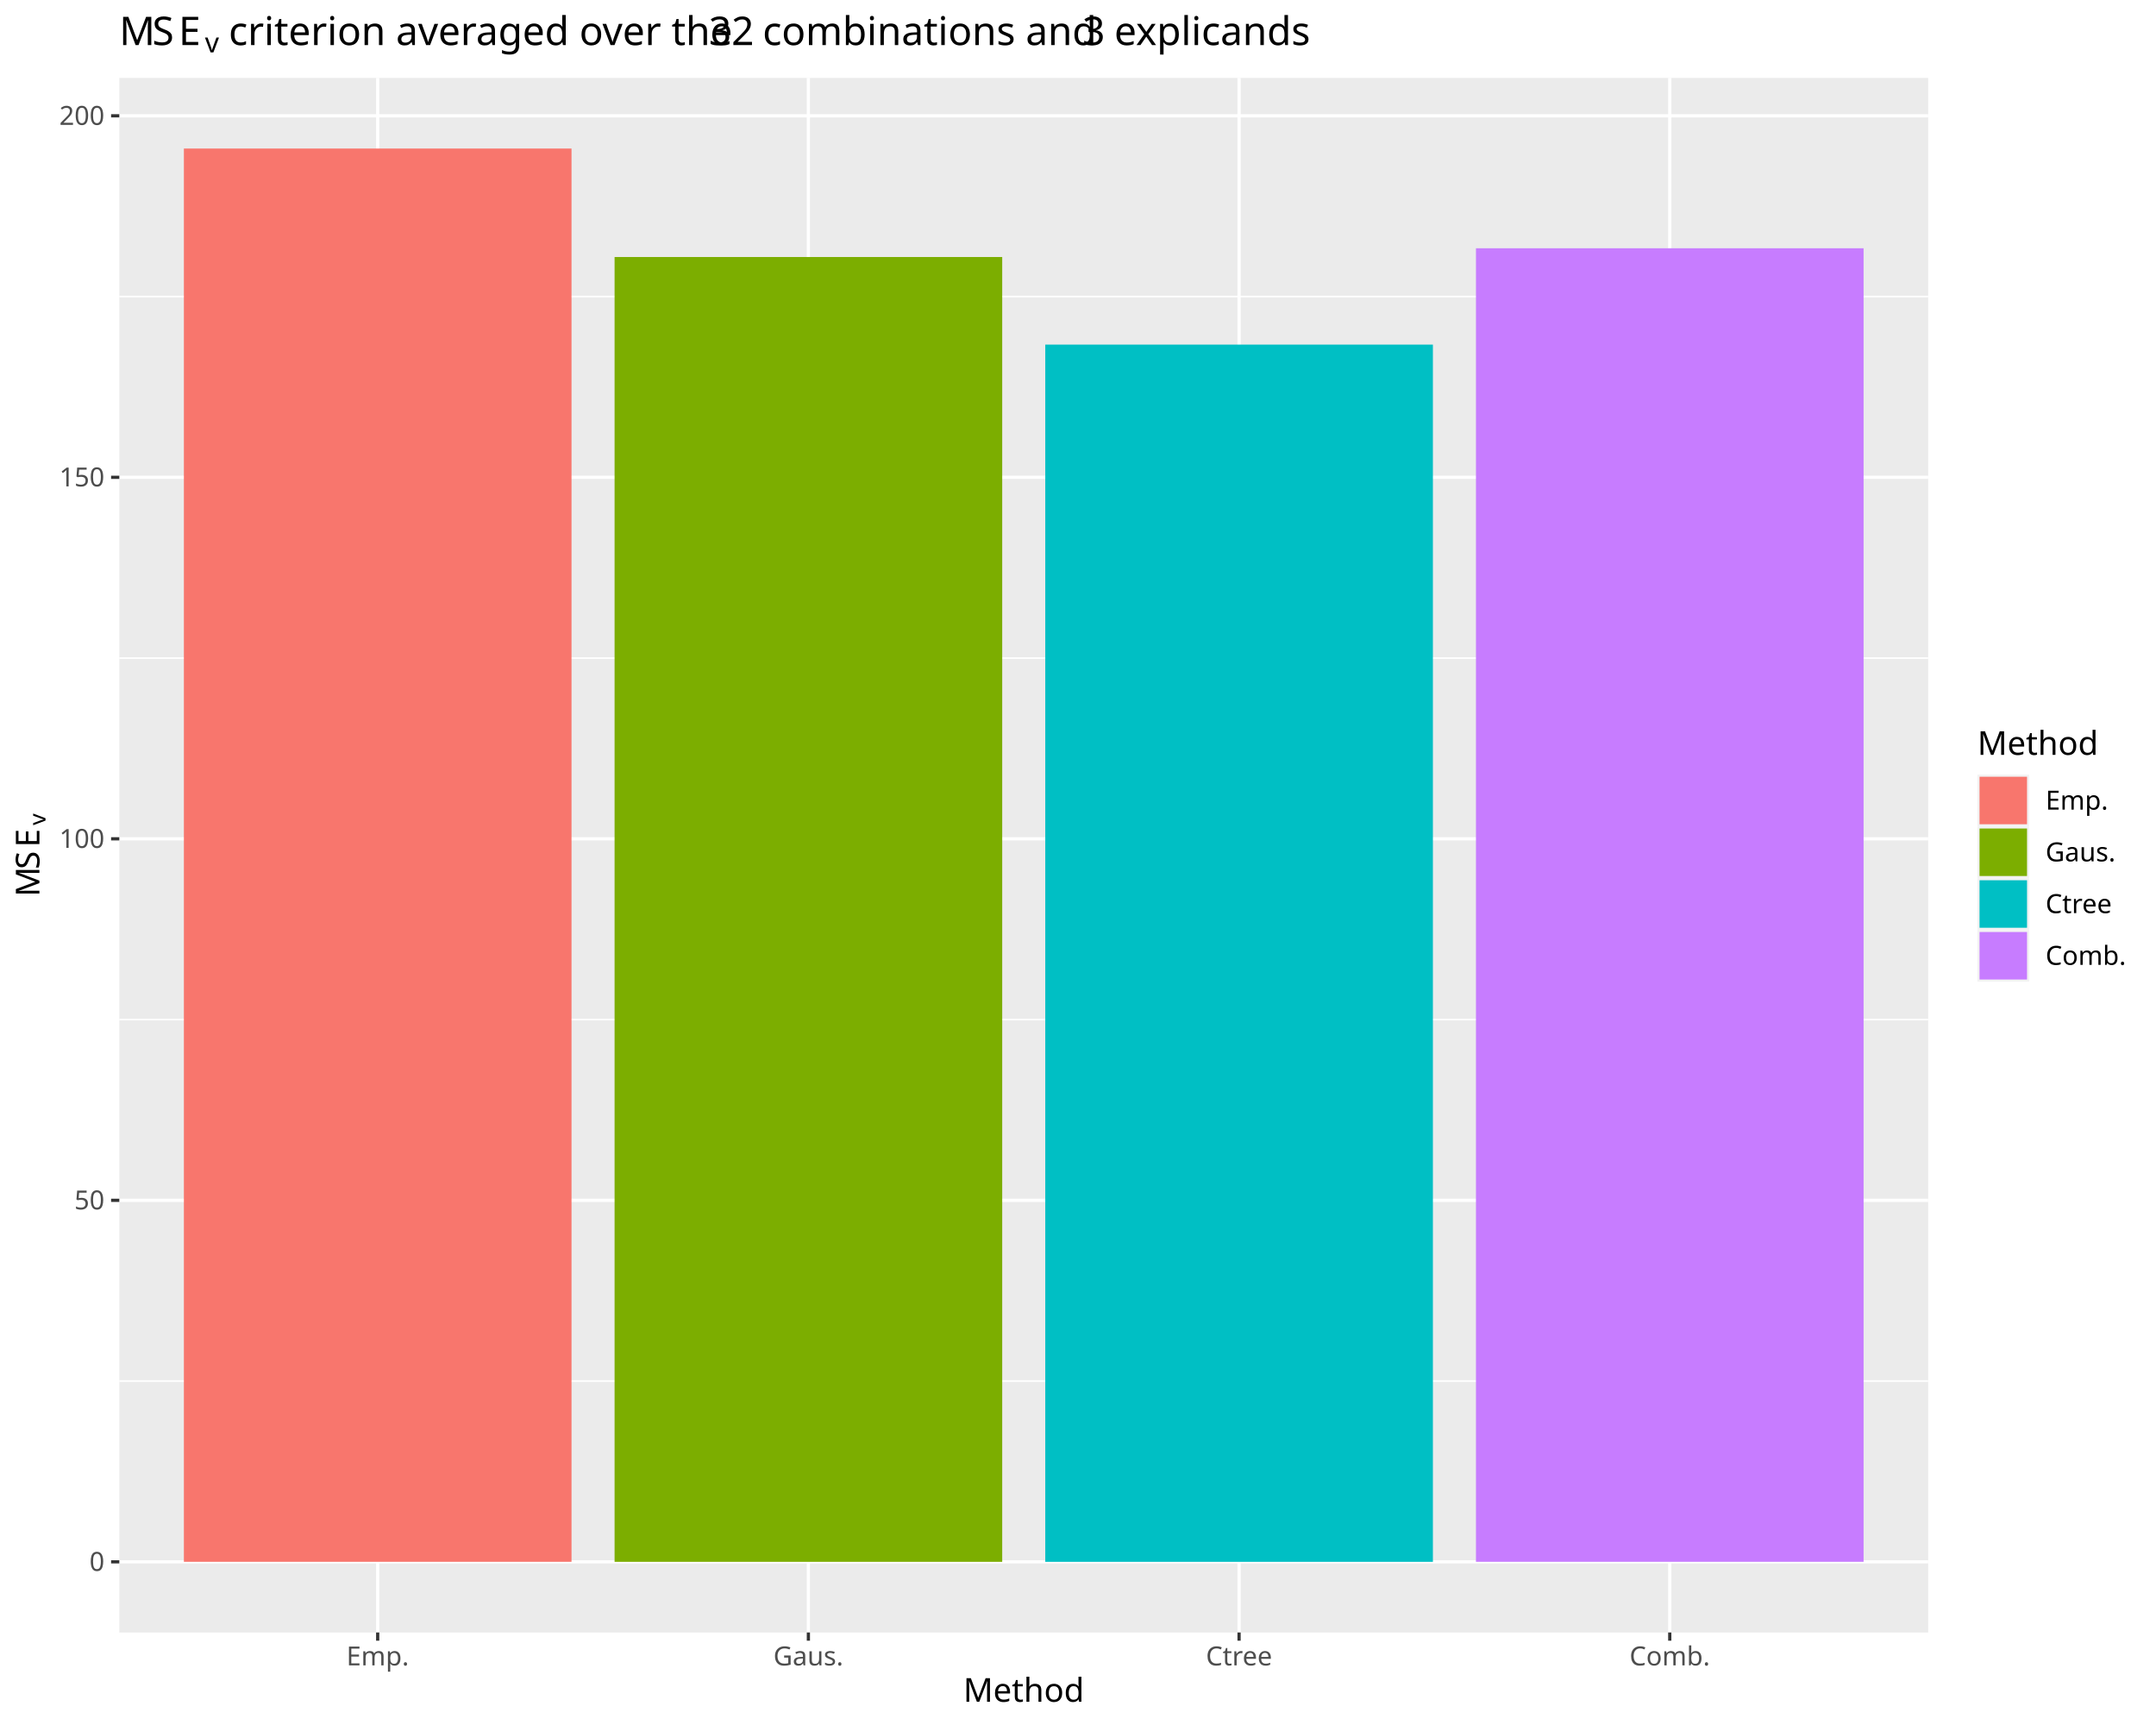
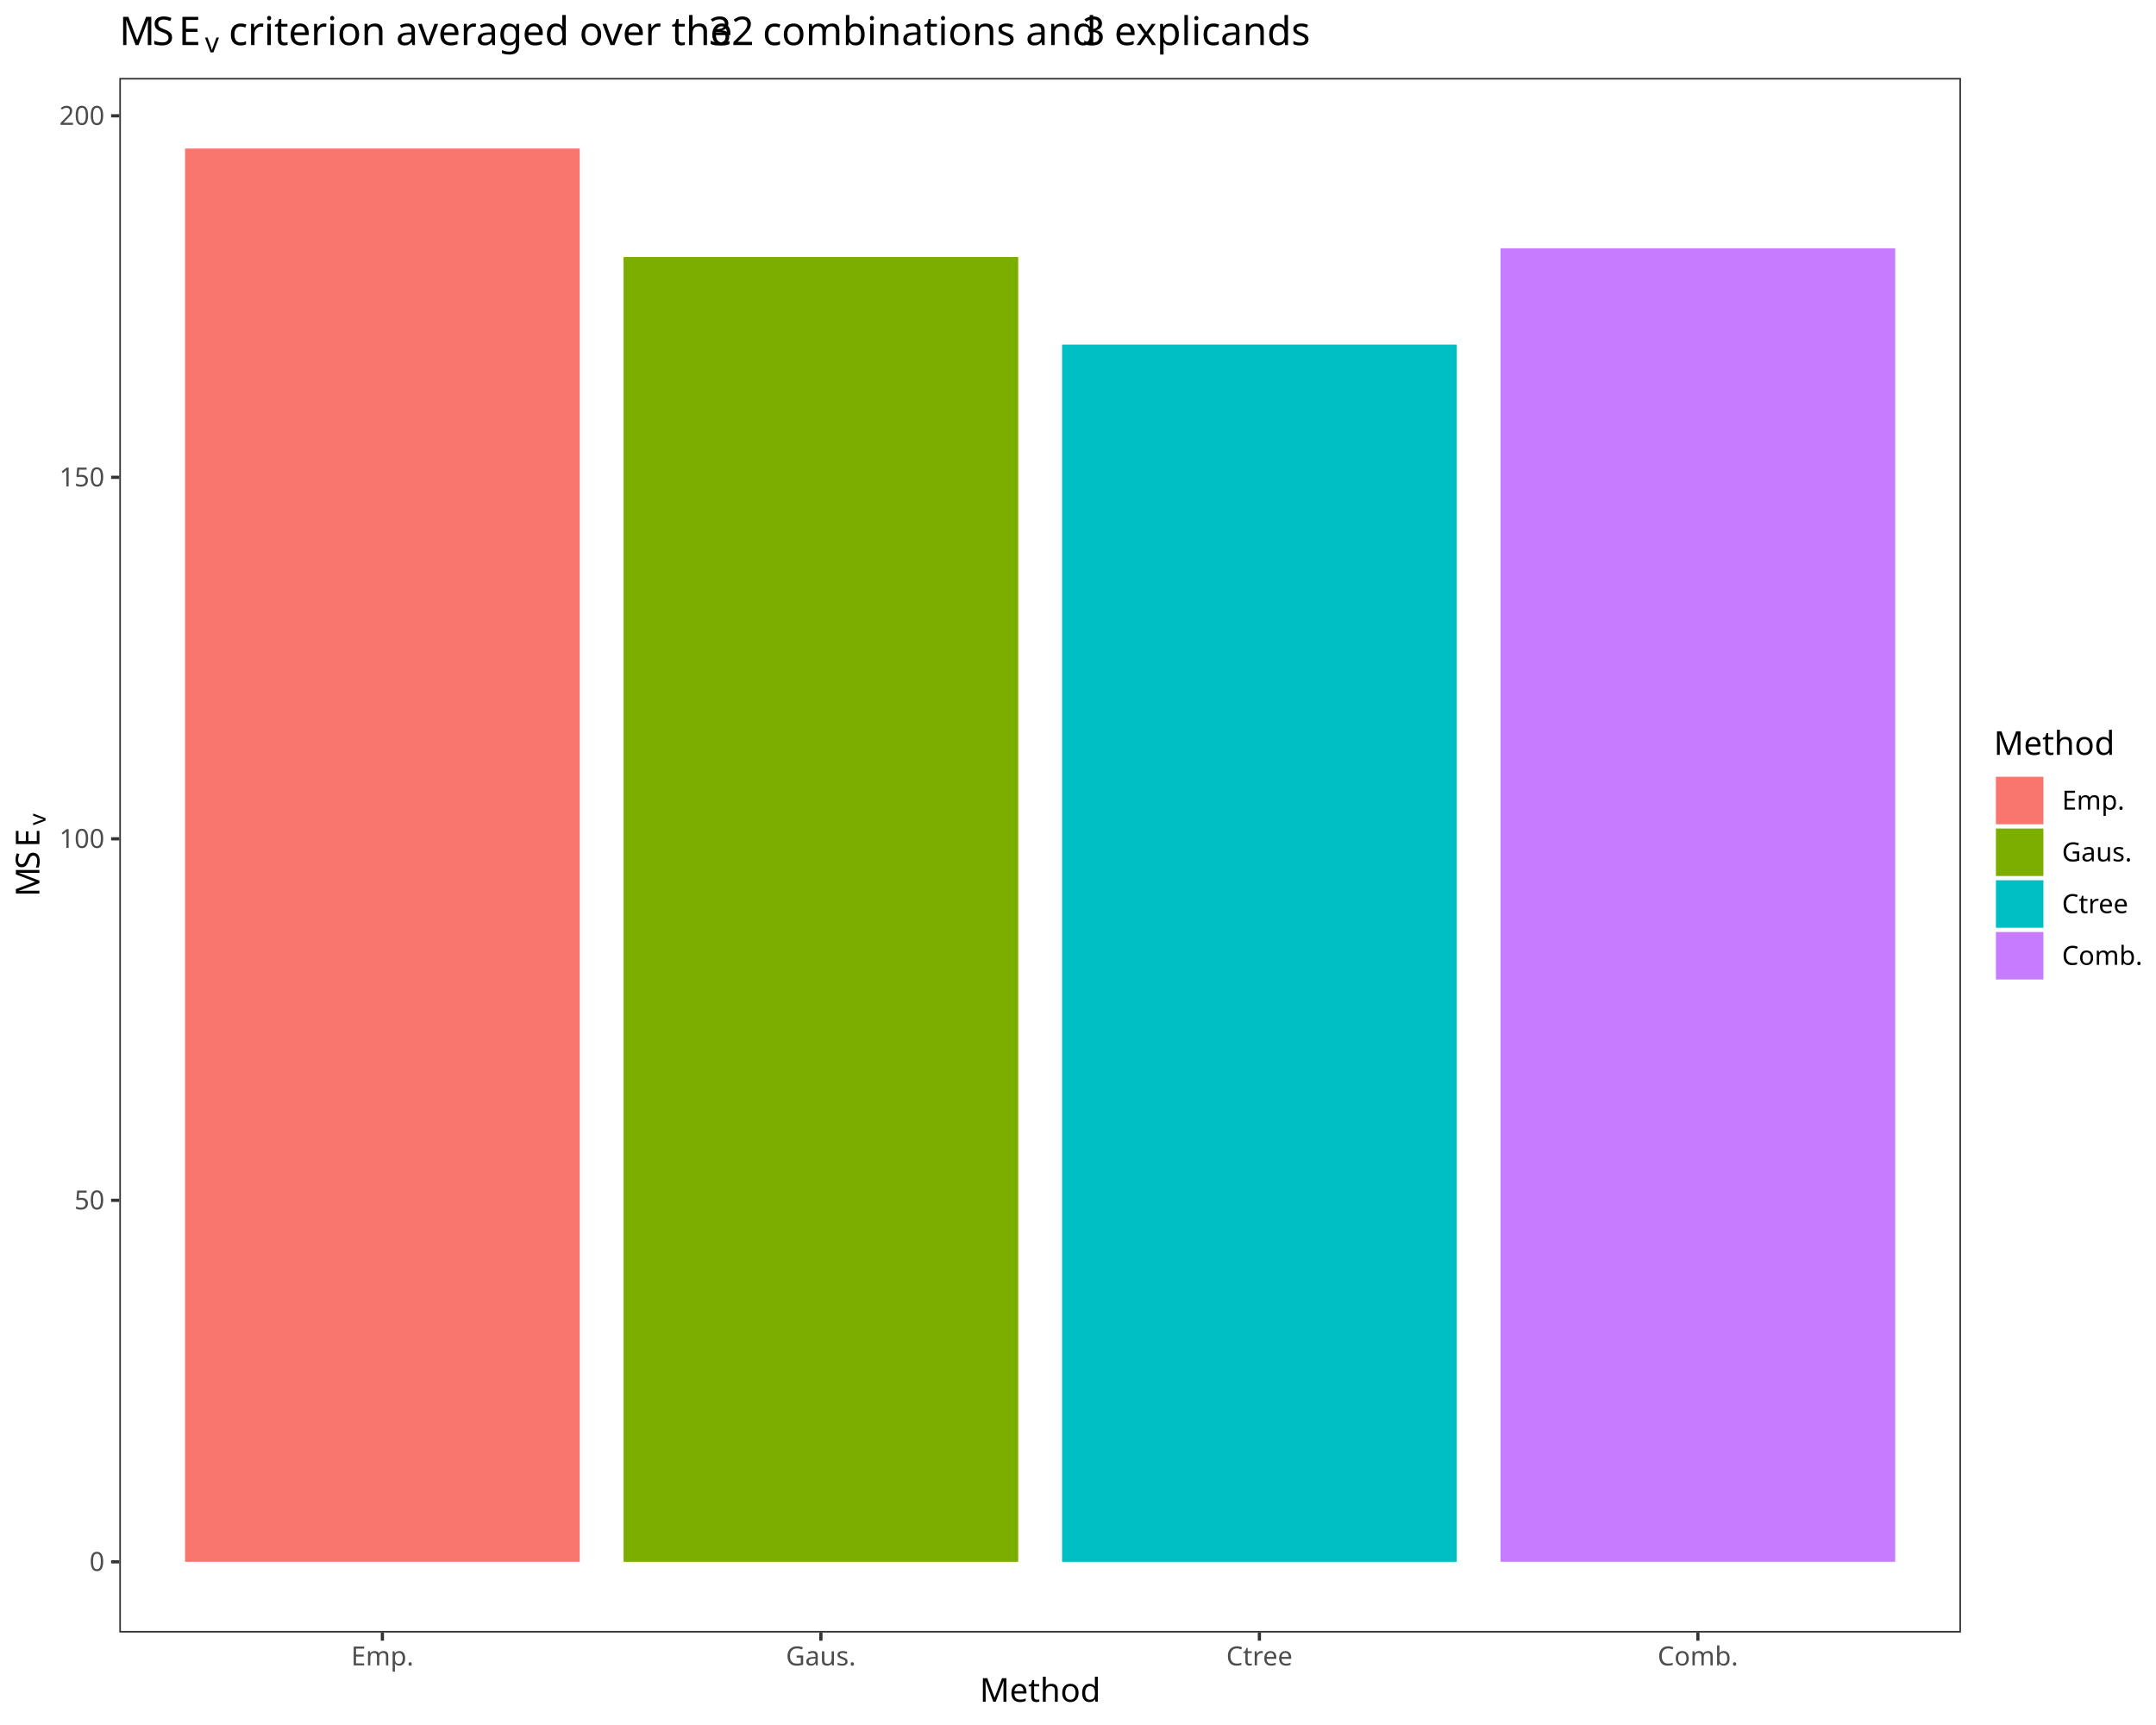
<svg xmlns="http://www.w3.org/2000/svg" class="svglite" data-engine-version="2.0" width="720.00pt" height="576.00pt" viewBox="0 0 720.00 576.00">
  <defs>
    <style type="text/css">
    .svglite line, .svglite polyline, .svglite polygon, .svglite path, .svglite rect, .svglite circle {
      fill: none;
      stroke: #000000;
      stroke-linecap: round;
      stroke-linejoin: round;
      stroke-miterlimit: 10.00;
    }
  </style>
  </defs>
  <rect width="100%" height="100%" style="stroke: none; fill: #FFFFFF;" />
  <defs>
    <clipPath id="cpMC4wMHw3MjAuMDB8MC4wMHw1NzYuMDA=">
      <rect x="0.00" y="0.00" width="720.00" height="576.00" />
    </clipPath>
  </defs>
  <g clip-path="url(#cpMC4wMHw3MjAuMDB8MC4wMHw1NzYuMDA=)">
-     <rect x="-0" y="0.00" width="720.00" height="576.00" style="stroke-width: 1.07; stroke: #FFFFFF; fill: #FFFFFF;" />
+     <rect x="0.00" y="0.00" width="720.00" height="576.00" style="stroke-width: 1.07; stroke: #FFFFFF; fill: #FFFFFF;" />
  </g>
  <defs>
-     <clipPath id="cpMzkuODR8NjQzLjkyfDI2LjAxfDU0NS4xMQ==">
-       <rect x="39.84" y="26.01" width="604.08" height="519.11" />
+     <clipPath id="cpMzkuODR8NjU0Ljg4fDI2LjAxfDU0NS4xMQ==">
+       <rect x="39.84" y="26.01" width="615.04" height="519.11" />
    </clipPath>
  </defs>
-   <g clip-path="url(#cpMzkuODR8NjQzLjkyfDI2LjAxfDU0NS4xMQ==)">
-     <rect x="39.84" y="26.01" width="604.08" height="519.11" style="stroke-width: 1.07; stroke: none; fill: #EBEBEB;" />
-     <polyline points="39.84,461.16 643.92,461.16 " style="stroke-width: 0.53; stroke: #FFFFFF; stroke-linecap: butt;" />
-     <polyline points="39.84,340.45 643.92,340.45 " style="stroke-width: 0.53; stroke: #FFFFFF; stroke-linecap: butt;" />
-     <polyline points="39.84,219.74 643.92,219.74 " style="stroke-width: 0.53; stroke: #FFFFFF; stroke-linecap: butt;" />
-     <polyline points="39.84,99.02 643.92,99.02 " style="stroke-width: 0.53; stroke: #FFFFFF; stroke-linecap: butt;" />
-     <polyline points="39.84,521.52 643.92,521.52 " style="stroke-width: 1.07; stroke: #FFFFFF; stroke-linecap: butt;" />
-     <polyline points="39.84,400.80 643.92,400.80 " style="stroke-width: 1.07; stroke: #FFFFFF; stroke-linecap: butt;" />
-     <polyline points="39.84,280.09 643.92,280.09 " style="stroke-width: 1.07; stroke: #FFFFFF; stroke-linecap: butt;" />
-     <polyline points="39.84,159.38 643.92,159.38 " style="stroke-width: 1.07; stroke: #FFFFFF; stroke-linecap: butt;" />
-     <polyline points="39.84,38.67 643.92,38.67 " style="stroke-width: 1.07; stroke: #FFFFFF; stroke-linecap: butt;" />
-     <polyline points="126.13,545.11 126.13,26.01 " style="stroke-width: 1.07; stroke: #FFFFFF; stroke-linecap: butt;" />
-     <polyline points="269.96,545.11 269.96,26.01 " style="stroke-width: 1.07; stroke: #FFFFFF; stroke-linecap: butt;" />
-     <polyline points="413.79,545.11 413.79,26.01 " style="stroke-width: 1.07; stroke: #FFFFFF; stroke-linecap: butt;" />
-     <polyline points="557.62,545.11 557.62,26.01 " style="stroke-width: 1.07; stroke: #FFFFFF; stroke-linecap: butt;" />
-     <rect x="61.41" y="49.60" width="129.45" height="471.91" style="stroke-width: 1.07; stroke: none; stroke-linecap: butt; stroke-linejoin: miter; fill: #F8766D;" />
-     <rect x="205.24" y="85.82" width="129.45" height="435.70" style="stroke-width: 1.07; stroke: none; stroke-linecap: butt; stroke-linejoin: miter; fill: #7CAE00;" />
-     <rect x="349.07" y="115.07" width="129.45" height="406.45" style="stroke-width: 1.07; stroke: none; stroke-linecap: butt; stroke-linejoin: miter; fill: #00BFC4;" />
-     <rect x="492.90" y="82.90" width="129.45" height="438.61" style="stroke-width: 1.07; stroke: none; stroke-linecap: butt; stroke-linejoin: miter; fill: #C77CFF;" />
+   <g clip-path="url(#cpMzkuODR8NjU0Ljg4fDI2LjAxfDU0NS4xMQ==)">
+     <rect x="39.84" y="26.01" width="615.04" height="519.11" style="stroke-width: 1.07; stroke: none; fill: #FFFFFF;" />
+     <rect x="61.80" y="49.60" width="131.79" height="471.91" style="stroke-width: 1.07; stroke: none; stroke-linecap: butt; stroke-linejoin: miter; fill: #F8766D;" />
+     <rect x="208.24" y="85.82" width="131.79" height="435.70" style="stroke-width: 1.07; stroke: none; stroke-linecap: butt; stroke-linejoin: miter; fill: #7CAE00;" />
+     <rect x="354.68" y="115.07" width="131.79" height="406.45" style="stroke-width: 1.07; stroke: none; stroke-linecap: butt; stroke-linejoin: miter; fill: #00BFC4;" />
+     <rect x="501.12" y="82.90" width="131.79" height="438.61" style="stroke-width: 1.07; stroke: none; stroke-linecap: butt; stroke-linejoin: miter; fill: #C77CFF;" />
+     <rect x="39.84" y="26.01" width="615.04" height="519.11" style="stroke-width: 1.07; stroke: #333333;" />
  </g>
  <g clip-path="url(#cpMC4wMHw3MjAuMDB8MC4wMHw1NzYuMDA=)">
    <text x="34.90" y="524.54" text-anchor="end" style="font-size: 8.80px; fill: #4D4D4D; font-family: sans;" textLength="4.89px" lengthAdjust="spacingAndGlyphs">0</text>
    <text x="34.90" y="403.83" text-anchor="end" style="font-size: 8.80px; fill: #4D4D4D; font-family: sans;" textLength="9.79px" lengthAdjust="spacingAndGlyphs">50</text>
    <text x="34.90" y="283.12" text-anchor="end" style="font-size: 8.80px; fill: #4D4D4D; font-family: sans;" textLength="14.68px" lengthAdjust="spacingAndGlyphs">100</text>
    <text x="34.90" y="162.41" text-anchor="end" style="font-size: 8.80px; fill: #4D4D4D; font-family: sans;" textLength="14.68px" lengthAdjust="spacingAndGlyphs">150</text>
    <text x="34.90" y="41.70" text-anchor="end" style="font-size: 8.80px; fill: #4D4D4D; font-family: sans;" textLength="14.68px" lengthAdjust="spacingAndGlyphs">200</text>
    <polyline points="37.10,521.52 39.84,521.52 " style="stroke-width: 1.07; stroke: #333333; stroke-linecap: butt;" />
    <polyline points="37.10,400.80 39.84,400.80 " style="stroke-width: 1.07; stroke: #333333; stroke-linecap: butt;" />
    <polyline points="37.10,280.09 39.84,280.09 " style="stroke-width: 1.07; stroke: #333333; stroke-linecap: butt;" />
    <polyline points="37.10,159.38 39.84,159.38 " style="stroke-width: 1.07; stroke: #333333; stroke-linecap: butt;" />
    <polyline points="37.10,38.67 39.84,38.67 " style="stroke-width: 1.07; stroke: #333333; stroke-linecap: butt;" />
-     <polyline points="126.13,547.85 126.13,545.11 " style="stroke-width: 1.07; stroke: #333333; stroke-linecap: butt;" />
-     <polyline points="269.96,547.85 269.96,545.11 " style="stroke-width: 1.07; stroke: #333333; stroke-linecap: butt;" />
-     <polyline points="413.79,547.85 413.79,545.11 " style="stroke-width: 1.07; stroke: #333333; stroke-linecap: butt;" />
-     <polyline points="557.62,547.85 557.62,545.11 " style="stroke-width: 1.07; stroke: #333333; stroke-linecap: butt;" />
-     <text x="126.13" y="556.10" text-anchor="middle" style="font-size: 8.80px; fill: #4D4D4D; font-family: sans;" textLength="20.54px" lengthAdjust="spacingAndGlyphs">Emp.</text>
-     <text x="269.96" y="556.10" text-anchor="middle" style="font-size: 8.80px; fill: #4D4D4D; font-family: sans;" textLength="23.49px" lengthAdjust="spacingAndGlyphs">Gaus.</text>
-     <text x="413.79" y="556.10" text-anchor="middle" style="font-size: 8.80px; fill: #4D4D4D; font-family: sans;" textLength="21.52px" lengthAdjust="spacingAndGlyphs">Ctree</text>
-     <text x="557.62" y="556.10" text-anchor="middle" style="font-size: 8.80px; fill: #4D4D4D; font-family: sans;" textLength="25.92px" lengthAdjust="spacingAndGlyphs">Comb.</text>
-     <text x="341.88" y="568.24" text-anchor="middle" style="font-size: 11.00px; font-family: sans;" textLength="36.70px" lengthAdjust="spacingAndGlyphs">Method</text>
+     <polyline points="127.70,547.85 127.70,545.11 " style="stroke-width: 1.07; stroke: #333333; stroke-linecap: butt;" />
+     <polyline points="274.14,547.85 274.14,545.11 " style="stroke-width: 1.07; stroke: #333333; stroke-linecap: butt;" />
+     <polyline points="420.58,547.85 420.58,545.11 " style="stroke-width: 1.07; stroke: #333333; stroke-linecap: butt;" />
+     <polyline points="567.01,547.85 567.01,545.11 " style="stroke-width: 1.07; stroke: #333333; stroke-linecap: butt;" />
+     <text x="127.70" y="556.10" text-anchor="middle" style="font-size: 8.80px; fill: #4D4D4D; font-family: sans;" textLength="20.54px" lengthAdjust="spacingAndGlyphs">Emp.</text>
+     <text x="274.14" y="556.10" text-anchor="middle" style="font-size: 8.80px; fill: #4D4D4D; font-family: sans;" textLength="23.49px" lengthAdjust="spacingAndGlyphs">Gaus.</text>
+     <text x="420.58" y="556.10" text-anchor="middle" style="font-size: 8.80px; fill: #4D4D4D; font-family: sans;" textLength="21.52px" lengthAdjust="spacingAndGlyphs">Ctree</text>
+     <text x="567.01" y="556.10" text-anchor="middle" style="font-size: 8.80px; fill: #4D4D4D; font-family: sans;" textLength="25.92px" lengthAdjust="spacingAndGlyphs">Comb.</text>
+     <text x="347.36" y="568.24" text-anchor="middle" style="font-size: 11.00px; font-family: sans;" textLength="36.70px" lengthAdjust="spacingAndGlyphs">Method</text>
    <text transform="translate(13.16,299.41) rotate(-90)" style="font-size: 11.00px; font-family: sans;" textLength="9.17px" lengthAdjust="spacingAndGlyphs">M</text>
    <text transform="translate(13.16,290.24) rotate(-90)" style="font-size: 11.00px; font-family: sans;" textLength="7.34px" lengthAdjust="spacingAndGlyphs">S</text>
    <text transform="translate(13.16,282.90) rotate(-90)" style="font-size: 11.00px; font-family: sans;" textLength="7.34px" lengthAdjust="spacingAndGlyphs">E</text>
    <text transform="translate(15.20,275.56) rotate(-90)" style="font-size: 7.70px; font-family: sans;" textLength="3.85px" lengthAdjust="spacingAndGlyphs">v</text>
-     <rect x="654.88" y="237.85" width="59.64" height="95.41" style="stroke-width: 1.07; stroke: none; fill: #FFFFFF;" />
-     <text x="660.36" y="252.05" style="font-size: 11.00px; font-family: sans;" textLength="36.70px" lengthAdjust="spacingAndGlyphs">Method</text>
-     <rect x="660.36" y="258.67" width="17.28" height="17.28" style="stroke-width: 1.07; stroke: none; fill: #F2F2F2;" />
-     <rect x="661.07" y="259.37" width="15.86" height="15.86" style="stroke-width: 1.07; stroke: none; stroke-linecap: butt; stroke-linejoin: miter; fill: #F8766D;" />
-     <rect x="660.36" y="275.95" width="17.28" height="17.28" style="stroke-width: 1.07; stroke: none; fill: #F2F2F2;" />
-     <rect x="661.07" y="276.65" width="15.86" height="15.86" style="stroke-width: 1.07; stroke: none; stroke-linecap: butt; stroke-linejoin: miter; fill: #7CAE00;" />
-     <rect x="660.36" y="293.23" width="17.28" height="17.28" style="stroke-width: 1.07; stroke: none; fill: #F2F2F2;" />
-     <rect x="661.07" y="293.93" width="15.86" height="15.86" style="stroke-width: 1.07; stroke: none; stroke-linecap: butt; stroke-linejoin: miter; fill: #00BFC4;" />
-     <rect x="660.36" y="310.51" width="17.28" height="17.28" style="stroke-width: 1.07; stroke: none; fill: #F2F2F2;" />
-     <rect x="661.07" y="311.21" width="15.86" height="15.86" style="stroke-width: 1.07; stroke: none; stroke-linecap: butt; stroke-linejoin: miter; fill: #C77CFF;" />
-     <text x="683.12" y="270.33" style="font-size: 8.80px; font-family: sans;" textLength="20.54px" lengthAdjust="spacingAndGlyphs">Emp.</text>
-     <text x="683.12" y="287.61" style="font-size: 8.80px; font-family: sans;" textLength="23.49px" lengthAdjust="spacingAndGlyphs">Gaus.</text>
-     <text x="683.12" y="304.89" style="font-size: 8.80px; font-family: sans;" textLength="21.52px" lengthAdjust="spacingAndGlyphs">Ctree</text>
-     <text x="683.12" y="322.17" style="font-size: 8.80px; font-family: sans;" textLength="25.92px" lengthAdjust="spacingAndGlyphs">Comb.</text>
+     <rect x="665.84" y="243.33" width="48.68" height="84.45" style="stroke-width: 1.07; stroke: none; fill: #FFFFFF;" />
+     <text x="665.84" y="252.05" style="font-size: 11.00px; font-family: sans;" textLength="36.70px" lengthAdjust="spacingAndGlyphs">Method</text>
+     <rect x="665.84" y="258.67" width="17.28" height="17.28" style="stroke-width: 1.07; stroke: none; fill: #FFFFFF;" />
+     <rect x="666.54" y="259.37" width="15.86" height="15.86" style="stroke-width: 1.07; stroke: none; stroke-linecap: butt; stroke-linejoin: miter; fill: #F8766D;" />
+     <rect x="665.84" y="275.95" width="17.28" height="17.28" style="stroke-width: 1.07; stroke: none; fill: #FFFFFF;" />
+     <rect x="666.54" y="276.65" width="15.86" height="15.86" style="stroke-width: 1.07; stroke: none; stroke-linecap: butt; stroke-linejoin: miter; fill: #7CAE00;" />
+     <rect x="665.84" y="293.23" width="17.28" height="17.28" style="stroke-width: 1.07; stroke: none; fill: #FFFFFF;" />
+     <rect x="666.54" y="293.93" width="15.86" height="15.86" style="stroke-width: 1.07; stroke: none; stroke-linecap: butt; stroke-linejoin: miter; fill: #00BFC4;" />
+     <rect x="665.84" y="310.51" width="17.28" height="17.28" style="stroke-width: 1.07; stroke: none; fill: #FFFFFF;" />
+     <rect x="666.54" y="311.21" width="15.86" height="15.86" style="stroke-width: 1.07; stroke: none; stroke-linecap: butt; stroke-linejoin: miter; fill: #C77CFF;" />
+     <text x="688.60" y="270.33" style="font-size: 8.80px; font-family: sans;" textLength="20.54px" lengthAdjust="spacingAndGlyphs">Emp.</text>
+     <text x="688.60" y="287.61" style="font-size: 8.80px; font-family: sans;" textLength="23.49px" lengthAdjust="spacingAndGlyphs">Gaus.</text>
+     <text x="688.60" y="304.89" style="font-size: 8.80px; font-family: sans;" textLength="21.52px" lengthAdjust="spacingAndGlyphs">Ctree</text>
+     <text x="688.60" y="322.17" style="font-size: 8.80px; font-family: sans;" textLength="25.92px" lengthAdjust="spacingAndGlyphs">Comb.</text>
    <text x="39.84" y="15.05" style="font-size: 13.20px; font-family: sans;" textLength="11.00px" lengthAdjust="spacingAndGlyphs">M</text>
    <text x="50.84" y="15.05" style="font-size: 13.20px; font-family: sans;" textLength="8.81px" lengthAdjust="spacingAndGlyphs">S</text>
    <text x="59.64" y="15.05" style="font-size: 13.20px; font-family: sans;" textLength="8.81px" lengthAdjust="spacingAndGlyphs">E</text>
    <text x="68.45" y="17.49" style="font-size: 9.24px; font-family: sans;" textLength="4.62px" lengthAdjust="spacingAndGlyphs">v</text>
    <text x="73.07" y="15.05" style="font-size: 13.20px; font-family: sans;" textLength="3.30px" lengthAdjust="spacingAndGlyphs"> </text>
    <text x="76.38" y="15.05" style="font-size: 13.20px; font-family: sans;" textLength="157.04px" lengthAdjust="spacingAndGlyphs">criterion averaged over the</text>
    <text x="233.41" y="15.05" style="font-size: 13.20px; font-family: sans;" textLength="3.30px" lengthAdjust="spacingAndGlyphs"> </text>
    <text x="236.72" y="15.05" style="font-size: 13.20px; font-family: sans;" textLength="14.68px" lengthAdjust="spacingAndGlyphs">32</text>
    <text x="251.40" y="15.05" style="font-size: 13.20px; font-family: sans;" textLength="3.30px" lengthAdjust="spacingAndGlyphs"> </text>
    <text x="254.70" y="15.05" style="font-size: 13.20px; font-family: sans;" textLength="103.48px" lengthAdjust="spacingAndGlyphs">combinations and</text>
    <text x="358.19" y="15.05" style="font-size: 13.20px; font-family: sans;" textLength="3.30px" lengthAdjust="spacingAndGlyphs"> </text>
    <text x="361.49" y="15.05" style="font-size: 13.20px; font-family: sans;" textLength="7.34px" lengthAdjust="spacingAndGlyphs">3</text>
    <text x="368.83" y="15.05" style="font-size: 13.20px; font-family: sans;" textLength="3.30px" lengthAdjust="spacingAndGlyphs"> </text>
    <text x="372.13" y="15.05" style="font-size: 13.20px; font-family: sans;" textLength="62.39px" lengthAdjust="spacingAndGlyphs">explicands</text>
  </g>
</svg>
